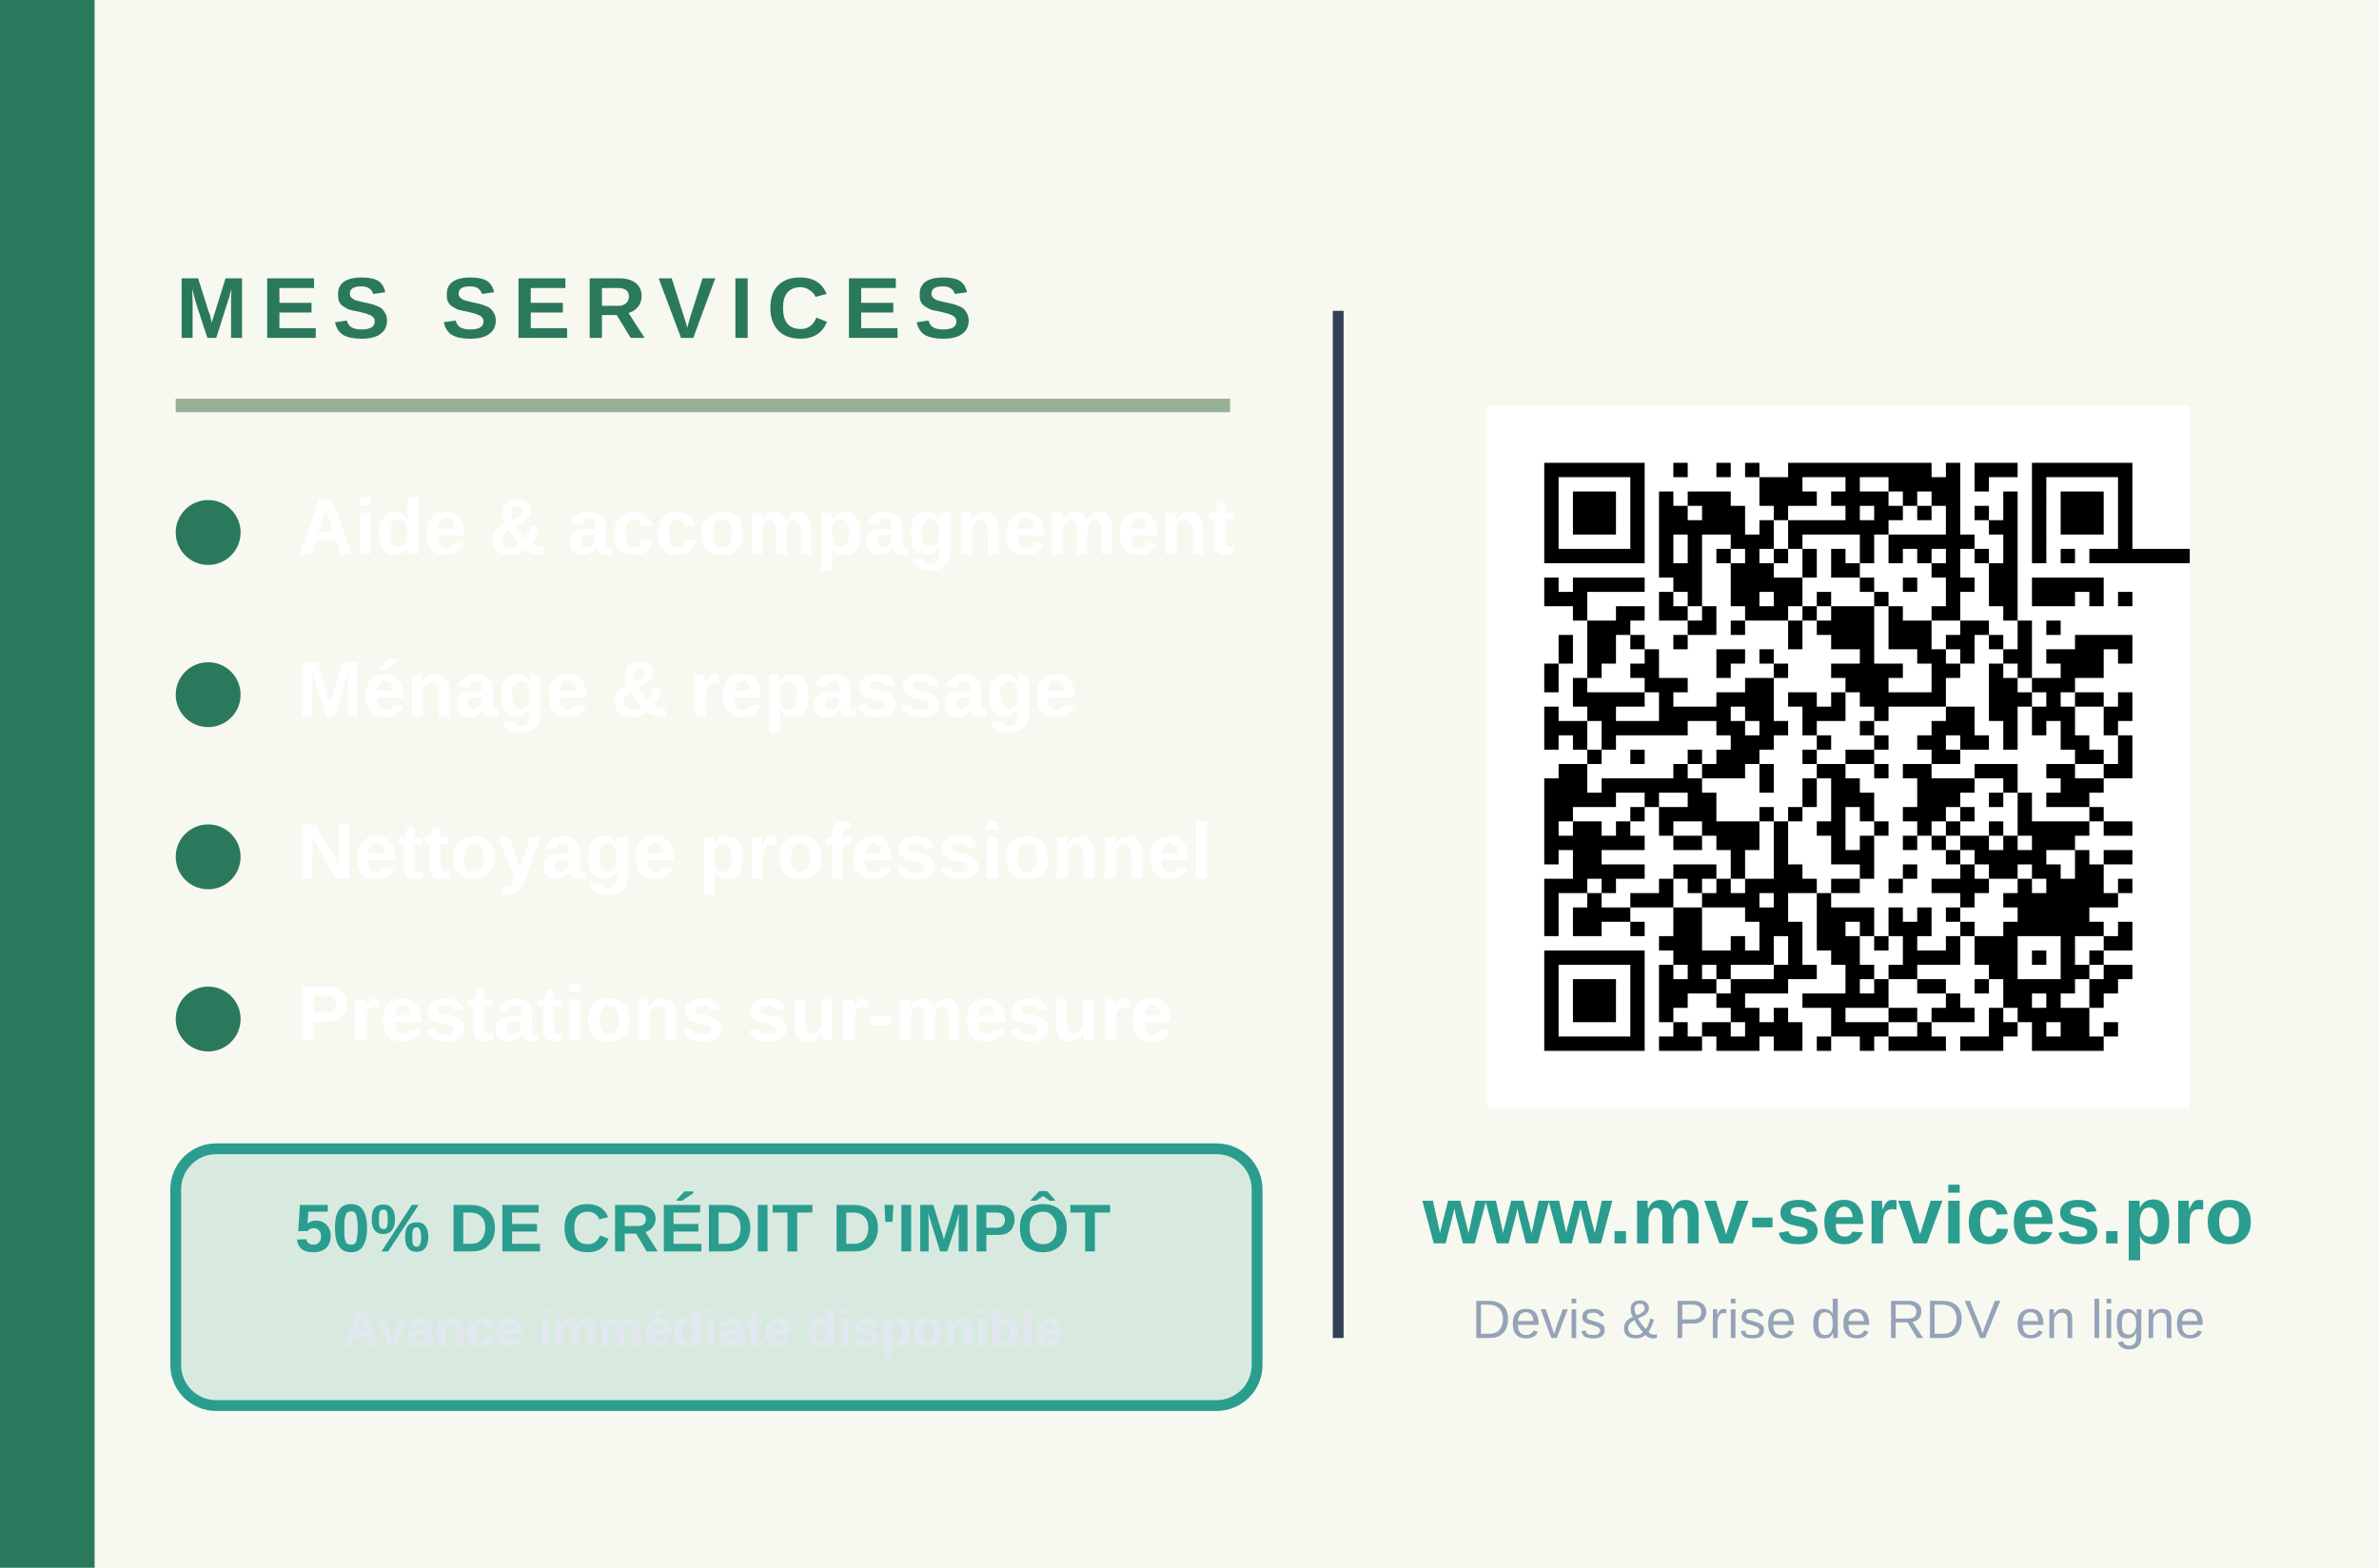
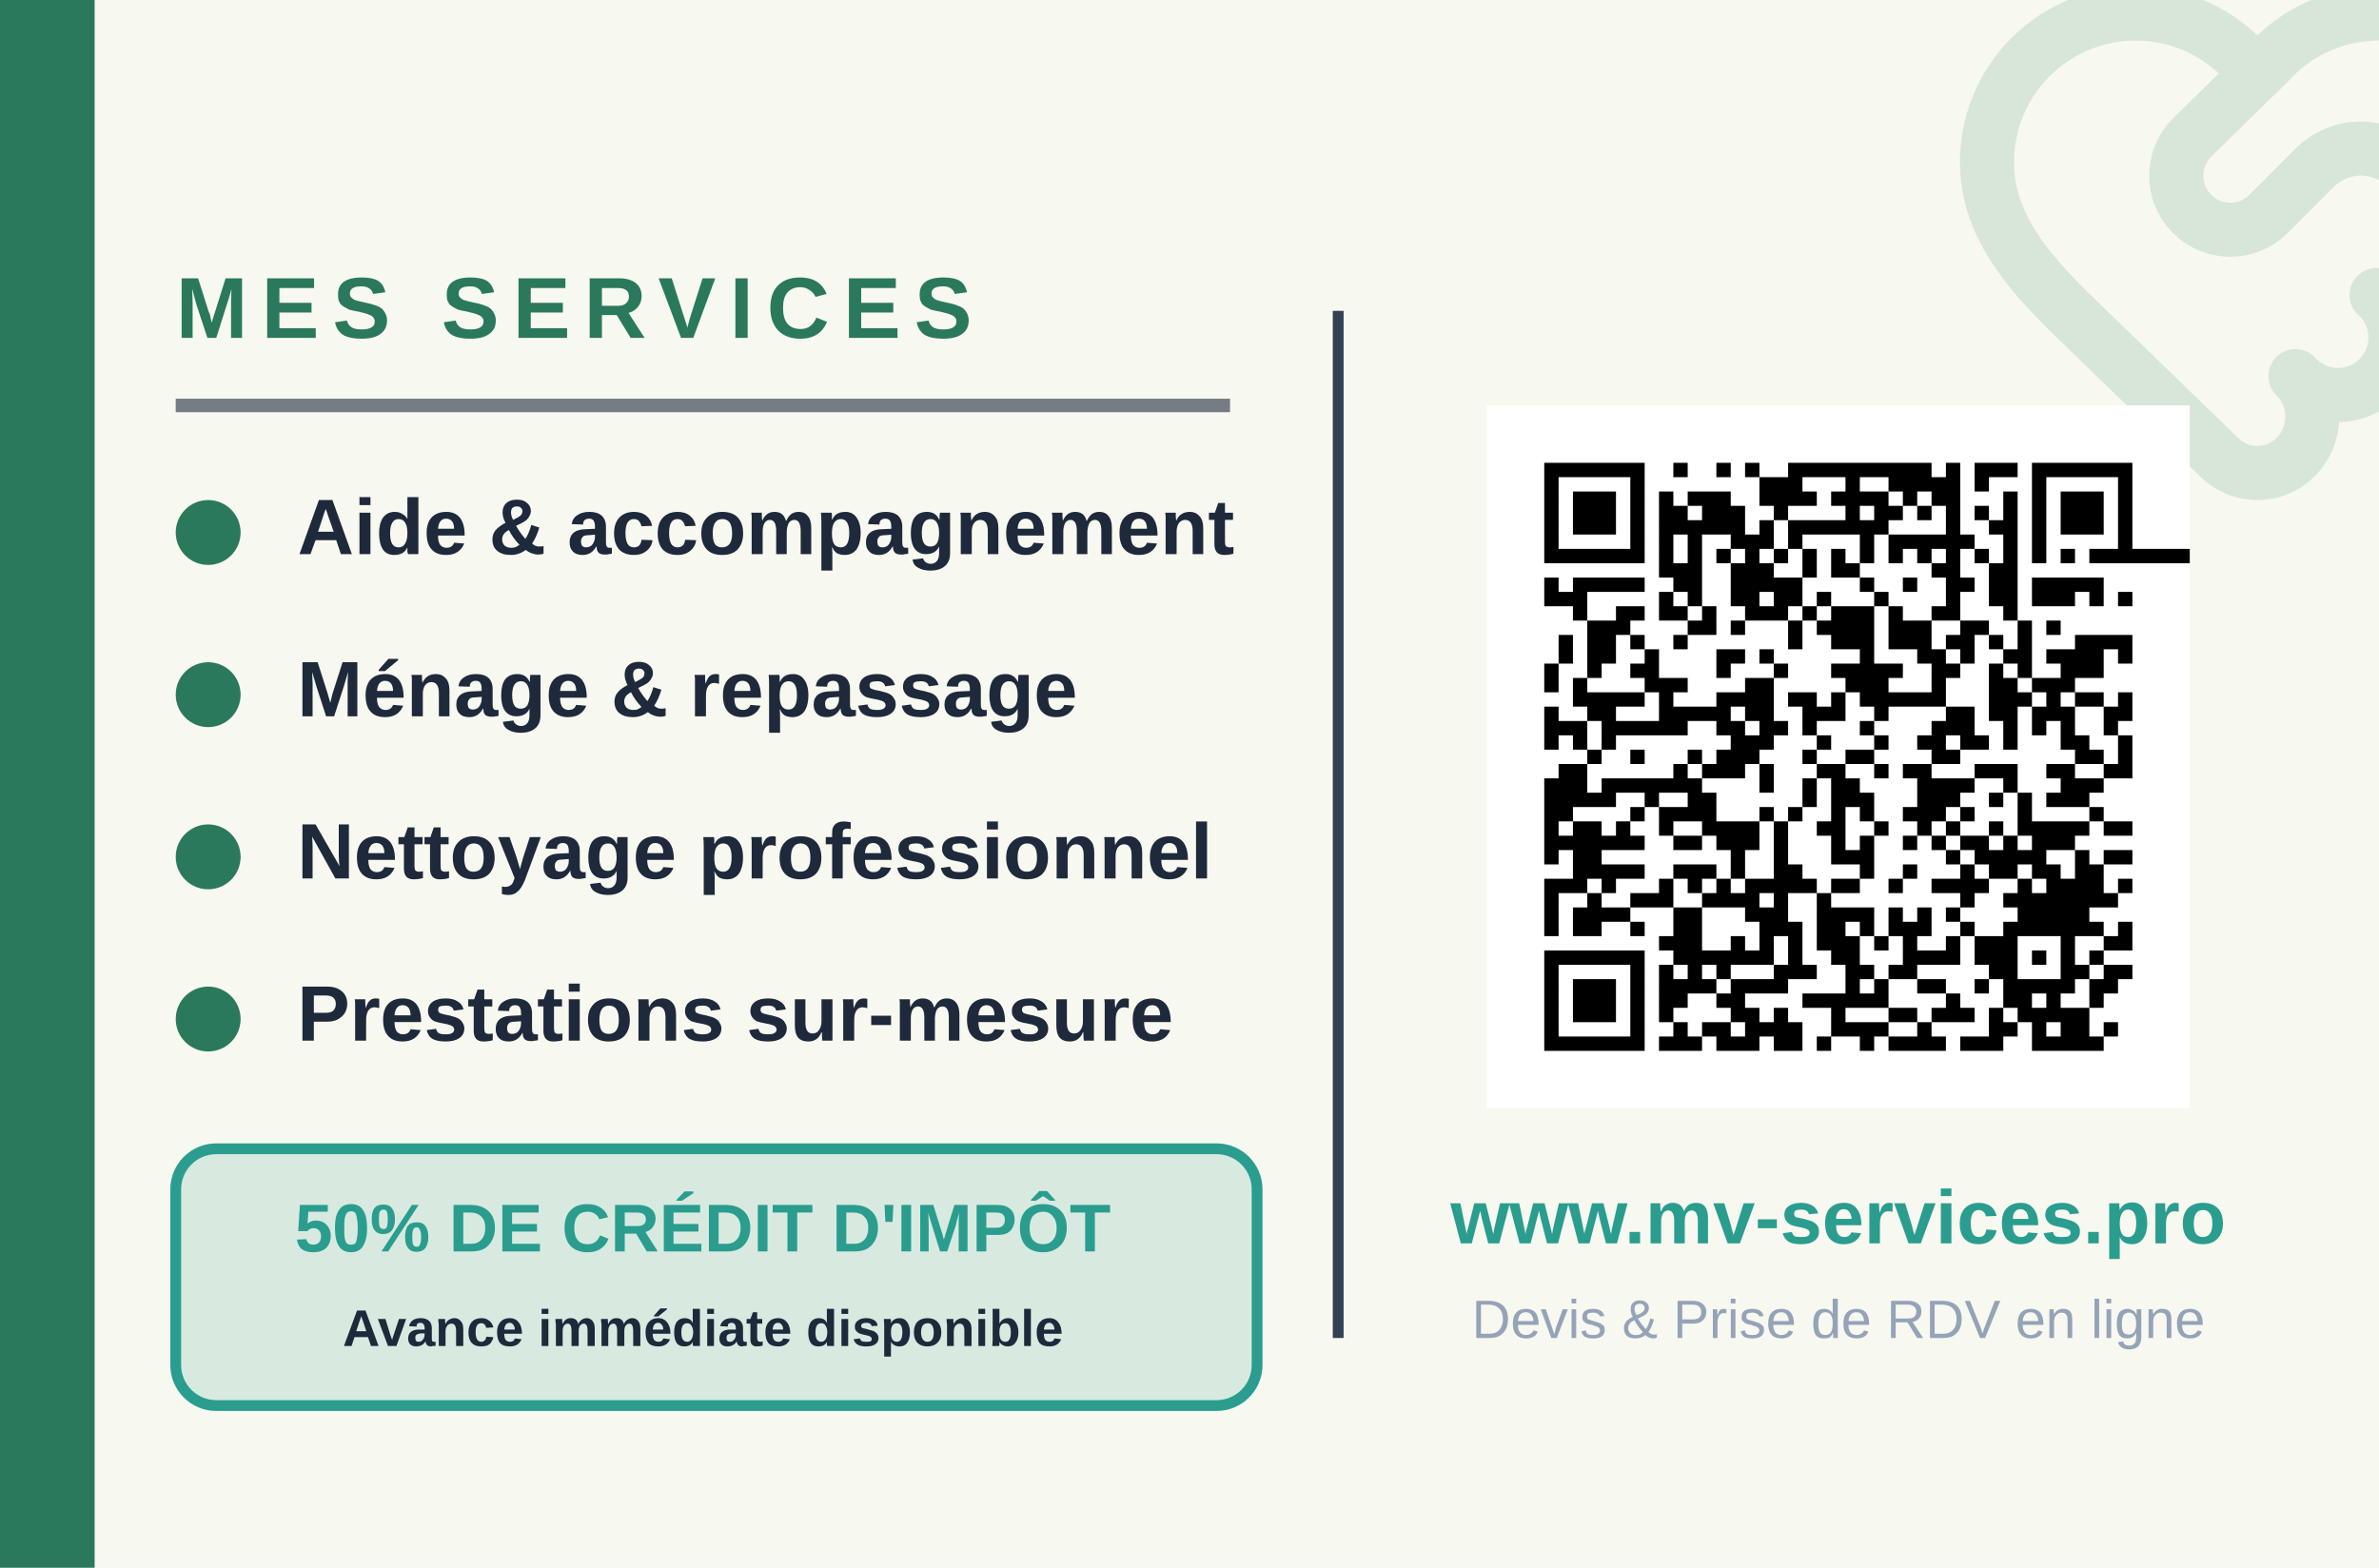
<svg xmlns="http://www.w3.org/2000/svg" width="88mm" height="58mm" viewBox="0 0 88 58">
  <rect x="0" y="0" width="88" height="58" fill="#f7f8ef" />
  <rect x="0" y="0" width="3.5" height="58" fill="#2b795c" />
  <g transform="translate(1.5, 1.5)">
    <text x="5" y="11" font-family="'Plus Jakarta Sans', Arial, sans-serif" font-size="3.2" font-weight="800" fill="#2b795c" letter-spacing="0.5">MES SERVICES</text>
-     <line x1="5" y1="13.5" x2="44" y2="13.5" stroke="#588157" stroke-width="0.5" opacity="0.6" />
+     <line x1="5" y1="13.5" x2="44" y2="13.5" stroke="#1E293B" stroke-width="0.5" opacity="0.6" />
    <g transform="translate(5, 17)">
      <circle cx="1.2" cy="1.2" r="1.2" fill="#2b795c" />
-       <text x="4.5" y="2" font-family="'Plus Jakarta Sans', Arial, sans-serif" font-size="2.9" font-weight="600" fill="#FFFFFF">Aide &amp; accompagnement</text>
+       <text x="4.5" y="2" font-family="'Plus Jakarta Sans', Arial, sans-serif" font-size="2.9" font-weight="600" fill="#1E293B">Aide &amp; accompagnement</text>
    </g>
    <g transform="translate(5, 23)">
      <circle cx="1.2" cy="1.2" r="1.2" fill="#2b795c" />
-       <text x="4.5" y="2" font-family="'Plus Jakarta Sans', Arial, sans-serif" font-size="2.9" font-weight="600" fill="#FFFFFF">Ménage &amp; repassage</text>
+       <text x="4.5" y="2" font-family="'Plus Jakarta Sans', Arial, sans-serif" font-size="2.9" font-weight="600" fill="#1E293B">Ménage &amp; repassage</text>
    </g>
    <g transform="translate(5, 29)">
      <circle cx="1.2" cy="1.2" r="1.2" fill="#2b795c" />
-       <text x="4.5" y="2" font-family="'Plus Jakarta Sans', Arial, sans-serif" font-size="2.9" font-weight="600" fill="#FFFFFF">Nettoyage professionnel</text>
+       <text x="4.5" y="2" font-family="'Plus Jakarta Sans', Arial, sans-serif" font-size="2.9" font-weight="600" fill="#1E293B">Nettoyage professionnel</text>
    </g>
    <g transform="translate(5, 35)">
      <circle cx="1.2" cy="1.2" r="1.2" fill="#2b795c" />
-       <text x="4.5" y="2" font-family="'Plus Jakarta Sans', Arial, sans-serif" font-size="2.9" font-weight="600" fill="#FFFFFF">Prestations sur-mesure</text>
+       <text x="4.5" y="2" font-family="'Plus Jakarta Sans', Arial, sans-serif" font-size="2.9" font-weight="600" fill="#1E293B">Prestations sur-mesure</text>
    </g>
    <rect x="5" y="41" width="40" height="9.5" rx="1.5" fill="#2A9D8F" fill-opacity="0.15" stroke="#2A9D8F" stroke-width="0.4" />
    <text x="24.5" y="44.8" font-family="'Plus Jakarta Sans', Arial, sans-serif" font-size="2.5" font-weight="800" fill="#2A9D8F" text-anchor="middle">50% DE CRÉDIT D'IMPÔT</text>
-     <text x="24.5" y="48.3" font-family="'Plus Jakarta Sans', Arial, sans-serif" font-size="1.9" font-weight="600" fill="#E2E8F0" text-anchor="middle">Avance immédiate disponible</text>
+     <text x="24.5" y="48.3" font-family="'Plus Jakarta Sans', Arial, sans-serif" font-size="1.9" font-weight="600" fill="#1E293B" text-anchor="middle">Avance immédiate disponible</text>
    <line x1="48" y1="10" x2="48" y2="48" stroke="#334155" stroke-width="0.4" />
+     <g transform="translate(70, -5) scale(1)" stroke="#2b795c" stroke-width="2" stroke-linecap="round" stroke-linejoin="round" fill="none" opacity="0.15">
+       <path d="M19.414 14.414C21 12.828 22 11.5 22 9.5a5.5 5.5 0 0 0-9.591-3.676.6.6 0 0 1-.818.001A5.5 5.5 0 0 0 2 9.5c0 2.3 1.5 4 3 5.5l5.535 5.362a2 2 0 0 0 2.879.052 2.12 2.12 0 0 0-.004-3 2.124 2.124 0 1 0 3-3 2.124 2.124 0 0 0 3.004 0 2 2 0 0 0 0-2.828l-1.881-1.882a2.41 2.41 0 0 0-3.409 0l-1.71 1.71a2 2 0 0 1-2.828 0 2 2 0 0 1 0-2.828l2.823-2.762" />
+     </g>
    <g transform="translate(53.5, 13.5) scale(0.530612)">
      <path fill="#ffffff" d="M0 0h49v49H0z" />
      <path stroke="#000000" d="M4 4.5h7m2 0h1m2 0h1m1 0h1m2 0h10m1 0h1m1 0h3m1 0h7M4 5.5h1m5 0h1m8 0h3m3 0h1m2 0h5m1 0h1m3 0h1m5 0h1M4 6.5h1m1 0h3m1 0h1m1 0h1m1 0h3m2 0h4m1 0h4m1 0h1m1 0h2m3 0h1m1 0h1m1 0h3m1 0h1M4 7.5h1m1 0h3m1 0h1m1 0h2m1 0h3m2 0h1m4 0h1m1 0h2m1 0h1m1 0h1m1 0h1m1 0h1m1 0h1m1 0h3m1 0h1M4 8.5h1m1 0h3m1 0h1m1 0h6m1 0h1m1 0h7m4 0h1m2 0h2m1 0h1m1 0h3m1 0h1M4 9.5h1m5 0h1m1 0h1m1 0h1m2 0h3m1 0h1m4 0h1m1 0h6m2 0h1m1 0h1m5 0h1M4 10.5h7m1 0h1m1 0h1m1 0h1m1 0h1m1 0h1m1 0h1m1 0h1m1 0h1m1 0h1m1 0h1m1 0h1m1 0h1m1 0h1m1 0h1m1 0h1m1 0h7M12 11.5h3m2 0h3m2 0h1m1 0h2m5 0h2m2 0h2M4 12.5h1m1 0h5m2 0h2m2 0h5m4 0h1m2 0h1m2 0h2m1 0h2m1 0h5M4 13.5h3m5 0h1m1 0h1m2 0h2m1 0h2m1 0h1m3 0h1m4 0h1m2 0h2m1 0h3m1 0h1m1 0h1M6 14.5h1m2 0h2m1 0h2m1 0h1m2 0h3m1 0h1m1 0h3m1 0h1m2 0h2m3 0h1M7 15.5h3m4 0h2m1 0h1m3 0h1m1 0h4m1 0h3m2 0h2m2 0h1m1 0h1M5 16.5h1m1 0h2m1 0h1m2 0h1m7 0h1m2 0h3m1 0h3m1 0h2m1 0h1m1 0h1m3 0h4M5 17.5h1m1 0h2m2 0h1m4 0h2m1 0h1m6 0h1m3 0h2m1 0h1m2 0h2m1 0h4m1 0h1M4 18.5h1m2 0h1m2 0h2m4 0h1m3 0h1m3 0h5m2 0h2m2 0h1m1 0h1m2 0h3M4 19.5h1m1 0h1m4 0h3m4 0h2m5 0h3m3 0h1m3 0h2m1 0h3M6 20.5h5m1 0h1m3 0h4m1 0h2m1 0h1m1 0h6m3 0h3m1 0h1m1 0h2m1 0h1M4 21.5h1m2 0h2m3 0h5m1 0h2m2 0h3m2 0h1m4 0h2m1 0h2m1 0h3m2 0h2M4 22.5h3m1 0h6m2 0h2m1 0h2m1 0h1m3 0h1m4 0h3m2 0h1m1 0h1m1 0h1m2 0h1M4 23.5h1m1 0h1m1 0h1m8 0h3m3 0h1m3 0h1m2 0h2m1 0h2m1 0h1m3 0h2m2 0h1M7 24.5h1m2 0h1m3 0h1m1 0h3m3 0h1m2 0h2m4 0h2m8 0h2m1 0h1M5 25.5h2m6 0h1m1 0h3m1 0h1m3 0h2m2 0h1m1 0h2m3 0h3m2 0h2m2 0h2M4 26.5h3m1 0h7m4 0h1m2 0h1m1 0h2m4 0h4m2 0h1m3 0h3M4 27.5h5m2 0h1m2 0h2m6 0h1m1 0h3m3 0h3m2 0h1m1 0h1m1 0h3M4 28.5h2m4 0h1m1 0h4m3 0h1m1 0h1m2 0h1m1 0h1m2 0h3m1 0h1m3 0h1m4 0h1M4 29.5h1m1 0h2m1 0h1m2 0h1m2 0h4m1 0h1m2 0h2m2 0h1m2 0h1m1 0h1m2 0h1m1 0h5m1 0h2M4 30.5h7m2 0h2m1 0h3m1 0h1m3 0h1m1 0h1m2 0h1m1 0h1m1 0h2m1 0h1m1 0h3M4 31.5h1m1 0h2m9 0h1m2 0h1m3 0h3m5 0h1m1 0h5m2 0h1m1 0h2M6 32.5h5m2 0h3m1 0h1m2 0h2m4 0h1m2 0h1m3 0h1m1 0h2m1 0h2m1 0h2M4 33.5h3m1 0h1m3 0h1m1 0h1m1 0h1m1 0h5m1 0h2m2 0h1m2 0h4m2 0h1m1 0h4m1 0h1M4 34.5h1m2 0h1m2 0h3m2 0h4m1 0h1m2 0h1m9 0h1m2 0h8M4 35.5h1m1 0h4m3 0h2m3 0h3m2 0h4m1 0h1m1 0h1m1 0h1m4 0h5M4 36.5h1m1 0h2m2 0h1m2 0h2m4 0h3m1 0h2m1 0h1m1 0h3m2 0h1m2 0h7m1 0h1M12 37.5h3m2 0h1m1 0h1m1 0h1m1 0h3m1 0h1m1 0h1m2 0h1m1 0h3m3 0h1m2 0h2M4 38.5h7m2 0h7m1 0h1m2 0h2m3 0h4m1 0h3m1 0h1m1 0h1m1 0h1M4 39.5h1m5 0h1m1 0h1m1 0h1m1 0h1m3 0h3m2 0h2m1 0h2m5 0h2m3 0h2m1 0h2M4 40.5h1m1 0h3m1 0h1m1 0h4m1 0h4m4 0h1m1 0h1m2 0h2m2 0h1m1 0h5m1 0h2M4 41.5h1m1 0h3m1 0h1m1 0h2m2 0h2m4 0h6m4 0h1m3 0h2m1 0h1m2 0h1M4 42.5h1m1 0h3m1 0h1m1 0h1m4 0h2m1 0h1m3 0h1m3 0h2m1 0h3m1 0h1m1 0h5M4 43.5h1m5 0h1m2 0h1m1 0h2m1 0h4m2 0h4m2 0h1m4 0h2m1 0h1m1 0h2m1 0h1M4 44.5h7m1 0h3m1 0h3m1 0h2m1 0h1m2 0h1m1 0h4m1 0h3m2 0h5" />
    </g>
-     <text x="66.5" y="44.5" font-family="'Plus Jakarta Sans', Arial, sans-serif" font-size="3" font-weight="700" fill="#2A9D8F" text-anchor="middle">www.mv-services.pro</text>
+     <text x="66.5" y="44.5" font-family="'Plus Jakarta Sans', Arial, sans-serif" font-size="2.8" font-weight="700" fill="#2A9D8F" text-anchor="middle">www.mv-services.pro</text>
    <text x="66.5" y="48" font-family="'Plus Jakarta Sans', Arial, sans-serif" font-size="2" font-weight="500" fill="#94A3B8" text-anchor="middle">Devis &amp; Prise de RDV en ligne</text>
  </g>
</svg>
